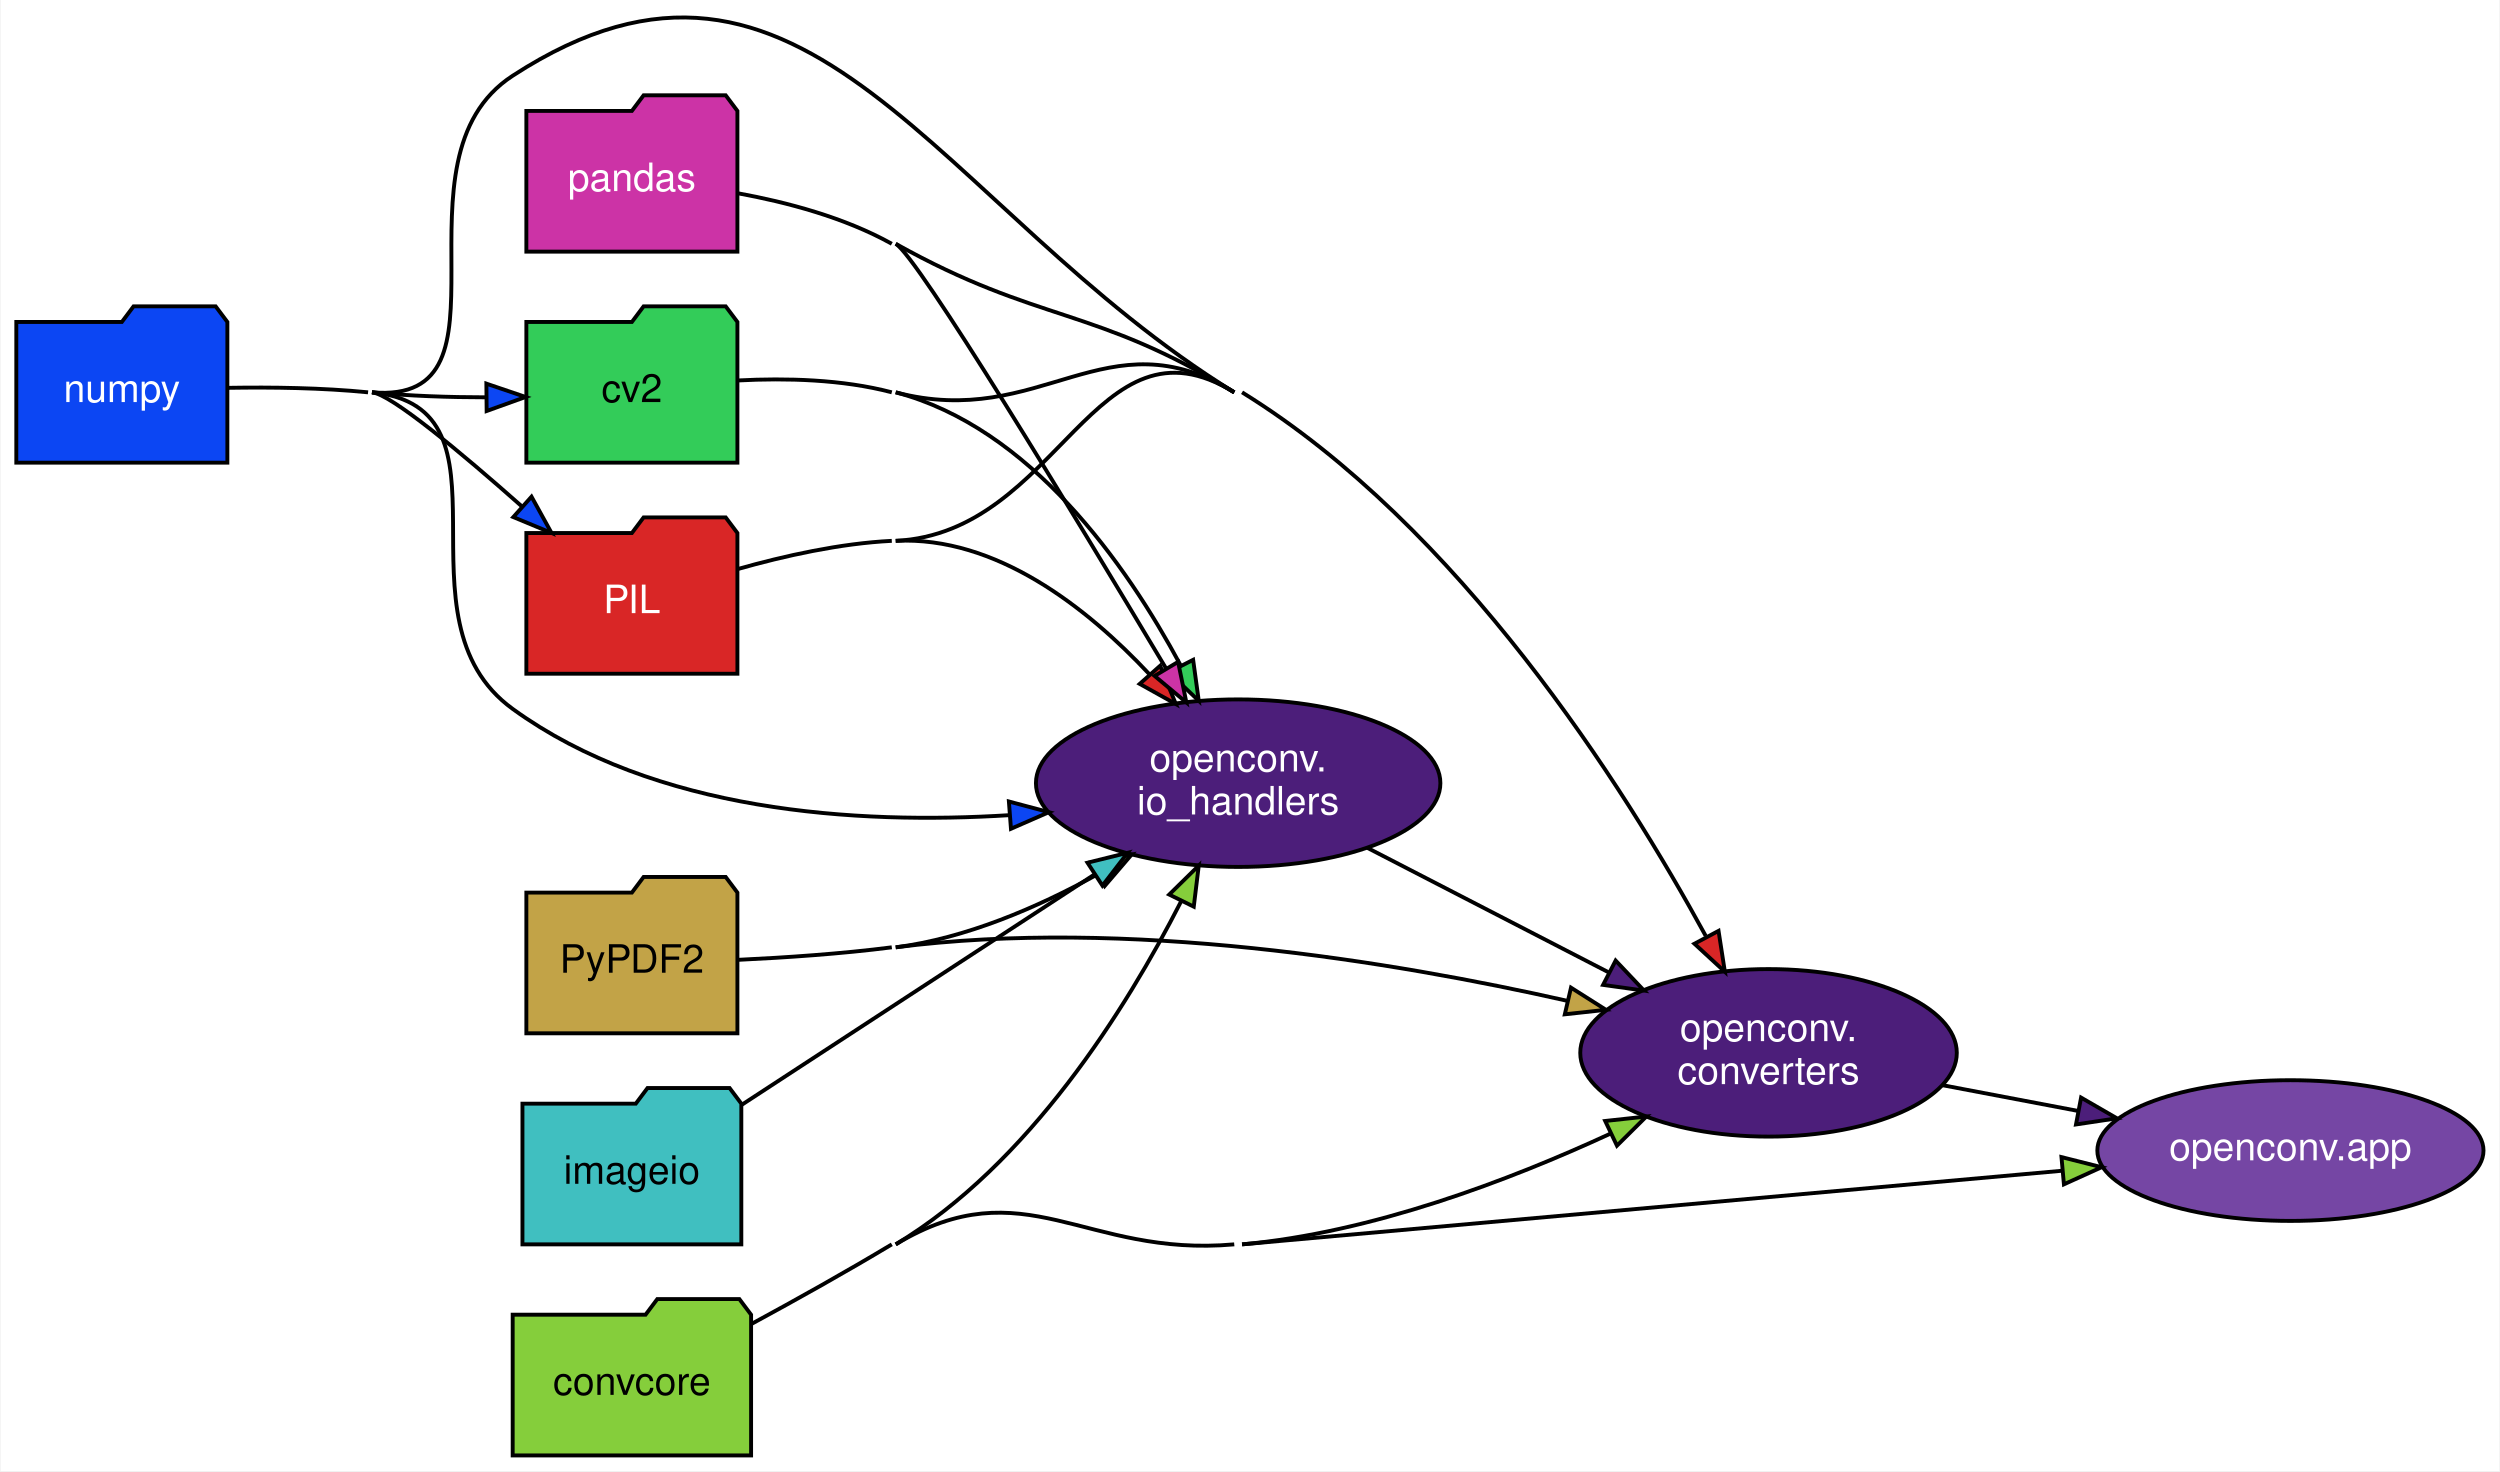
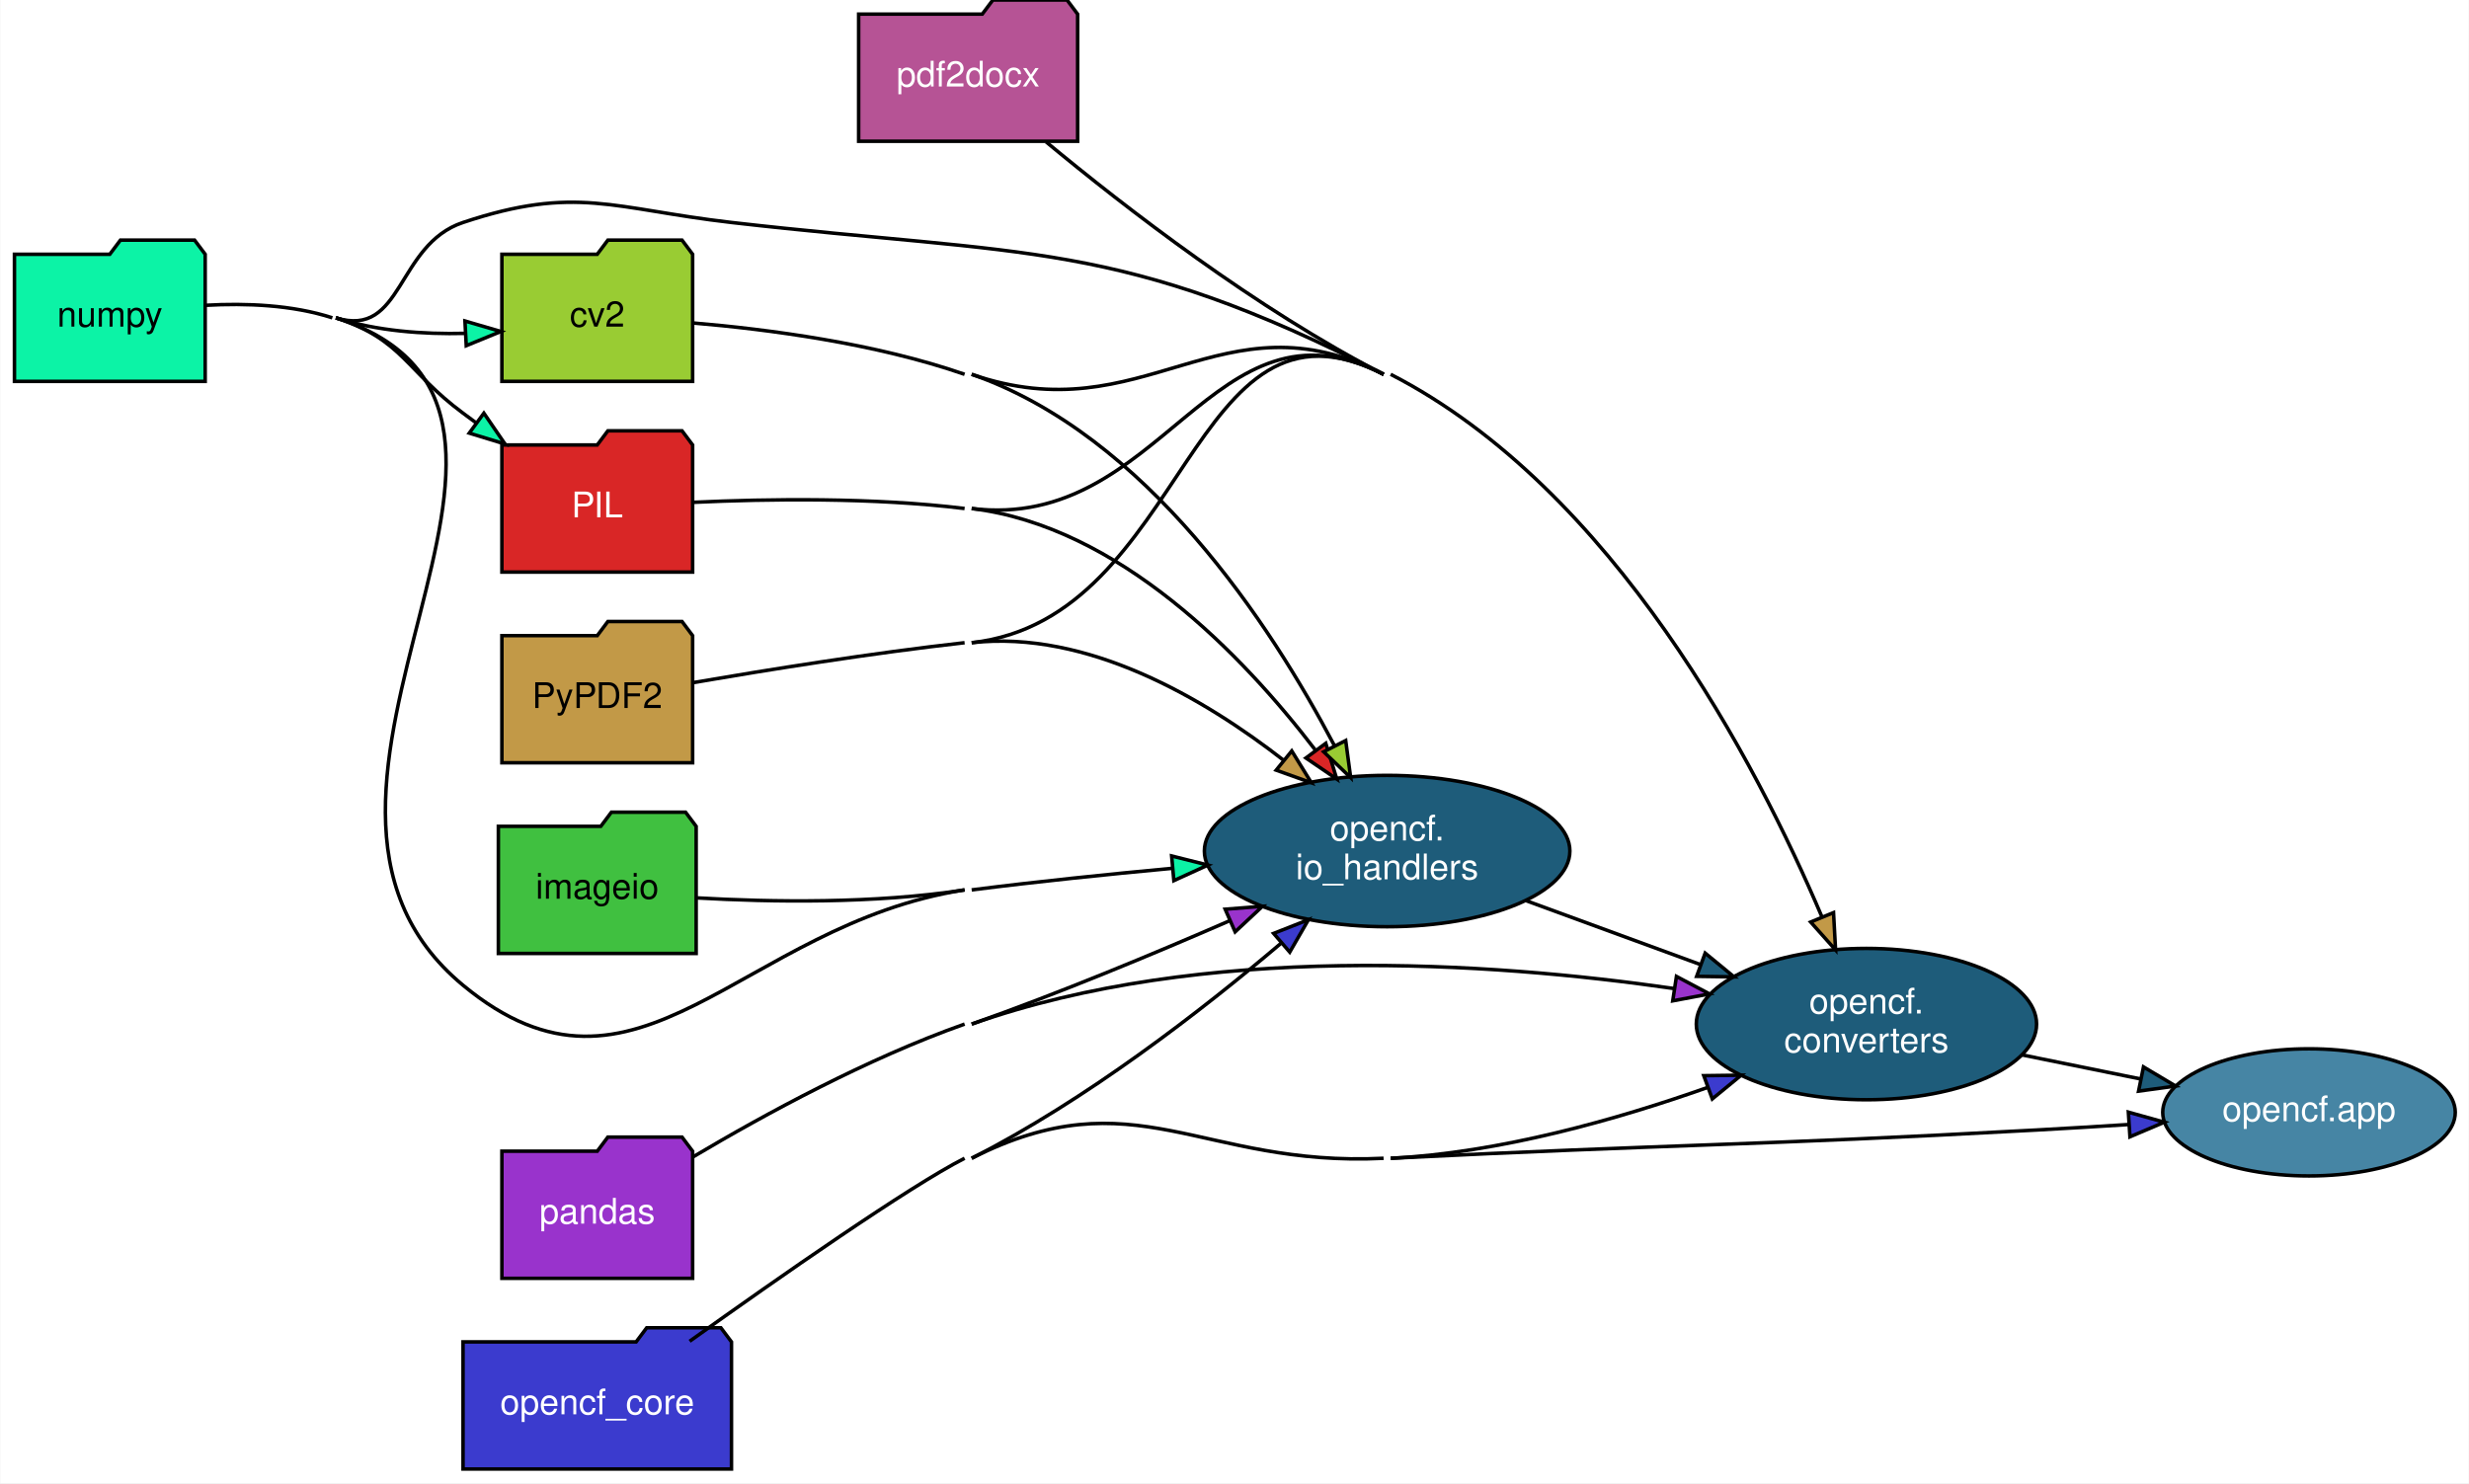
- <svg xmlns="http://www.w3.org/2000/svg" width="639pt" height="376pt" viewBox="0.00 0.00 639.30 376.38">
-   <g id="graph0" class="graph" transform="scale(1 1) rotate(0) translate(4 372.38)">
+ <svg xmlns="http://www.w3.org/2000/svg" width="699pt" height="420pt" viewBox="0.00 0.00 698.82 420.00">
+   <g id="graph0" class="graph" transform="scale(1 1) rotate(0) translate(4 416)">
    <style>.edge&gt;path:hover{stroke-width:8}</style>
-     <polygon fill="white" stroke="transparent" points="-4,4 -4,-372.38 635.3,-372.38 635.3,4 -4,4" />
+     <polygon fill="white" stroke="transparent" points="-4,4 -4,-416 694.82,-416 694.82,4 -4,4" />
    <g id="node1" class="node">
      <style>.edge&gt;path:hover{stroke-width:8}</style>
-       <ellipse fill="#7546a4" stroke="black" cx="581.85" cy="-78" rx="49.4" ry="18" />
-       <text text-anchor="middle" x="581.85" y="-75.5" font-family="Helvetica,sans-Serif" font-size="10.00" fill="#ffffff">openconv.app</text>
+       <ellipse fill="#4685a4" stroke="black" cx="649.61" cy="-101" rx="41.41" ry="18" />
+       <text text-anchor="middle" x="649.61" y="-98.5" font-family="Helvetica,sans-Serif" font-size="10.00" fill="#ffffff">opencf.app</text>
    </g>
    <g id="node2" class="node">
      <style>.edge&gt;path:hover{stroke-width:8}</style>
-       <ellipse fill="#4c1e7a" stroke="black" cx="448.32" cy="-103" rx="48.17" ry="21.43" />
-       <text text-anchor="middle" x="448.32" y="-106" font-family="Helvetica,sans-Serif" font-size="10.00" fill="#ffffff">openconv.</text>
-       <text text-anchor="middle" x="448.32" y="-95" font-family="Helvetica,sans-Serif" font-size="10.00" fill="#ffffff">converters</text>
+       <ellipse fill="#1e5c7a" stroke="black" cx="524.32" cy="-126" rx="48.17" ry="21.43" />
+       <text text-anchor="middle" x="524.32" y="-129" font-family="Helvetica,sans-Serif" font-size="10.00" fill="#ffffff">opencf.</text>
+       <text text-anchor="middle" x="524.32" y="-118" font-family="Helvetica,sans-Serif" font-size="10.00" fill="#ffffff">converters</text>
+     </g>
+     <g id="edge12" class="edge">
+       <style>.edge&gt;path:hover{stroke-width:8}</style>
+       <path fill="none" stroke="black" d="M568.44,-117.26C579.29,-115.06 590.98,-112.69 601.98,-110.45" />
+       <polygon fill="#1e5c7a" stroke="black" points="602.75,-113.87 611.86,-108.45 601.36,-107.01 602.75,-113.87" />
+     </g>
+     <g id="node3" class="node">
+       <style>.edge&gt;path:hover{stroke-width:8}</style>
+       <ellipse fill="#1e5c7a" stroke="black" cx="388.62" cy="-175" rx="51.74" ry="21.43" />
+       <text text-anchor="middle" x="388.62" y="-178" font-family="Helvetica,sans-Serif" font-size="10.00" fill="#ffffff">opencf.</text>
+       <text text-anchor="middle" x="388.62" y="-167" font-family="Helvetica,sans-Serif" font-size="10.00" fill="#ffffff">io_handlers</text>
+     </g>
+     <g id="edge13" class="edge">
+       <style>.edge&gt;path:hover{stroke-width:8}</style>
+       <path fill="none" stroke="black" d="M427.93,-160.96C443.27,-155.34 461.07,-148.81 477.12,-142.93" />
+       <polygon fill="#1e5c7a" stroke="black" points="478.66,-146.1 486.84,-139.37 476.25,-139.52 478.66,-146.1" />
+     </g>
+     <g id="node4" class="node">
+       <style>.edge&gt;path:hover{stroke-width:8}</style>
+       <polygon fill="#d92626" stroke="black" points="192,-290 189,-294 168,-294 165,-290 138,-290 138,-254 192,-254 192,-290" />
+       <text text-anchor="middle" x="165" y="-269.5" font-family="Helvetica,sans-Serif" font-size="10.00" fill="#ffffff">PIL</text>
+     </g>
+     <g id="edge1" class="edge">
+       <style>.edge&gt;path:hover{stroke-width:8}</style>
+       <path fill="none" stroke="black" d="M271,-272C325.11,-265.37 339.13,-334.9 387.62,-310" />
+     </g>
+     <g id="edge2" class="edge">
+       <style>.edge&gt;path:hover{stroke-width:8}</style>
+       <path fill="none" stroke="black" d="M192.35,-273.76C213.23,-274.73 243.09,-275.17 269,-272" />
+       <path fill="none" stroke="black" d="M271,-272C312.75,-266.89 347.8,-230.4 368.25,-203.67" />
+       <polygon fill="#d92626" stroke="black" points="371.25,-205.51 374.37,-195.39 365.62,-201.35 371.25,-205.51" />
+     </g>
+     <g id="node5" class="node">
+       <style>.edge&gt;path:hover{stroke-width:8}</style>
+       <polygon fill="#c29947" stroke="black" points="192,-236 189,-240 168,-240 165,-236 138,-236 138,-200 192,-200 192,-236" />
+       <text text-anchor="middle" x="165" y="-215.5" font-family="Helvetica,sans-Serif" font-size="10.00" fill="#000000">PyPDF2</text>
+     </g>
+     <g id="edge3" class="edge">
+       <style>.edge&gt;path:hover{stroke-width:8}</style>
+       <path fill="none" stroke="black" d="M271,-234C332.48,-240.88 332.59,-338.26 387.62,-310" />
+       <path fill="none" stroke="black" d="M389.62,-310C452.84,-277.53 493.25,-199.77 511.68,-156.45" />
+       <polygon fill="#c29947" stroke="black" points="515,-157.57 515.58,-146.99 508.53,-154.9 515,-157.57" />
+     </g>
+     <g id="edge4" class="edge">
+       <style>.edge&gt;path:hover{stroke-width:8}</style>
+       <path fill="none" stroke="black" d="M192.16,-222.7C212.93,-226.27 242.74,-231.06 269,-234" />
+       <path fill="none" stroke="black" d="M271,-234C303.74,-237.66 336.85,-218.2 359.38,-200.66" />
+       <polygon fill="#c29947" stroke="black" points="361.62,-203.35 367.18,-194.33 357.21,-197.91 361.62,-203.35" />
+     </g>
+     <g id="node6" class="node">
+       <style>.edge&gt;path:hover{stroke-width:8}</style>
+       <polygon fill="#99cc33" stroke="black" points="192,-344 189,-348 168,-348 165,-344 138,-344 138,-308 192,-308 192,-344" />
+       <text text-anchor="middle" x="165" y="-323.5" font-family="Helvetica,sans-Serif" font-size="10.00" fill="#000000">cv2</text>
+     </g>
+     <g id="edge5" class="edge">
+       <style>.edge&gt;path:hover{stroke-width:8}</style>
+       <path fill="none" stroke="black" d="M271,-310C319.96,-292.99 341.51,-333.68 387.62,-310" />
+     </g>
+     <g id="edge6" class="edge">
+       <style>.edge&gt;path:hover{stroke-width:8}</style>
+       <path fill="none" stroke="black" d="M192.02,-324.55C213.23,-322.76 243.7,-318.79 269,-310" />
+       <path fill="none" stroke="black" d="M271,-310C320.61,-292.77 355.66,-239.14 373.68,-204.89" />
+       <polygon fill="#99cc33" stroke="black" points="376.89,-206.29 378.3,-195.79 370.65,-203.11 376.89,-206.29" />
+     </g>
+     <g id="node7" class="node">
+       <style>.edge&gt;path:hover{stroke-width:8}</style>
+       <polygon fill="#40c040" stroke="black" points="193,-182 190,-186 169,-186 166,-182 137,-182 137,-146 193,-146 193,-182" />
+       <text text-anchor="middle" x="165" y="-161.5" font-family="Helvetica,sans-Serif" font-size="10.00" fill="#000000">imageio</text>
+     </g>
+     <g id="edge7" class="edge">
+       <style>.edge&gt;path:hover{stroke-width:8}</style>
+       <path fill="none" stroke="black" d="M193.28,-161.73C214.15,-160.54 243.55,-160.05 269,-164" />
+     </g>
+     <g id="node8" class="node">
+       <style>.edge&gt;path:hover{stroke-width:8}</style>
+       <polygon fill="#0cf3a6" stroke="black" points="54,-344 51,-348 30,-348 27,-344 0,-344 0,-308 54,-308 54,-344" />
+       <text text-anchor="middle" x="27" y="-323.5" font-family="Helvetica,sans-Serif" font-size="10.00" fill="#000000">numpy</text>
+     </g>
+     <g id="edge10" class="edge">
+       <style>.edge&gt;path:hover{stroke-width:8}</style>
+       <path fill="none" stroke="black" d="M91,-326C110.11,-320.09 108.03,-346.68 127,-353 159.04,-363.68 169.44,-356.86 203,-353 286.7,-343.38 312.67,-348.49 387.62,-310" />
+     </g>
+     <g id="edge11" class="edge">
+       <style>.edge&gt;path:hover{stroke-width:8}</style>
+       <path fill="none" stroke="black" d="M54.2,-329.55C65.47,-330.18 78.63,-329.69 90,-326" />
+       <path fill="none" stroke="black" d="M91,-326C172.34,-299.62 61.12,-191.52 127,-137 176.49,-96.04 205.52,-154.14 269,-164" />
+       <path fill="none" stroke="black" d="M271,-164C289.38,-166.34 309.45,-168.4 327.68,-170.1" />
+       <polygon fill="#0cf3a6" stroke="black" points="327.61,-173.61 337.89,-171.03 328.24,-166.63 327.61,-173.61" />
+     </g>
+     <g id="edge8" class="edge">
+       <style>.edge&gt;path:hover{stroke-width:8}</style>
+       <path fill="none" stroke="black" d="M91,-326C110.02,-319.83 110.92,-310.89 127,-299 128.2,-298.11 129.42,-297.21 130.65,-296.3" />
+       <polygon fill="#0cf3a6" stroke="black" points="132.9,-299 138.89,-290.26 128.76,-293.35 132.9,-299" />
+     </g>
+     <g id="edge9" class="edge">
+       <style>.edge&gt;path:hover{stroke-width:8}</style>
+       <path fill="none" stroke="black" d="M91,-326C102.56,-322.25 115.71,-321.31 127.63,-321.6" />
+       <polygon fill="#0cf3a6" stroke="black" points="127.54,-325.1 137.71,-322.13 127.91,-318.11 127.54,-325.1" />
+     </g>
+     <g id="node9" class="node">
+       <style>.edge&gt;path:hover{stroke-width:8}</style>
+       <polygon fill="#3b3bce" stroke="black" points="203,-36 200,-40 179,-40 176,-36 127,-36 127,0 203,0 203,-36" />
+       <text text-anchor="middle" x="165" y="-15.5" font-family="Helvetica,sans-Serif" font-size="10.00" fill="#ffffff">opencf_core</text>
+     </g>
+     <g id="edge14" class="edge">
+       <style>.edge&gt;path:hover{stroke-width:8}</style>
+       <path fill="none" stroke="black" d="M191.15,-36.18C216.29,-54.15 253.38,-80.07 269,-88" />
+       <path fill="none" stroke="black" d="M271,-88C317.22,-111.46 335.85,-85.43 387.62,-88" />
+       <path fill="none" stroke="black" d="M389.62,-88C470.83,-92.03 491.21,-91.56 572.4,-96 580.87,-96.46 589.87,-97.01 598.6,-97.56" />
+       <polygon fill="#3b3bce" stroke="black" points="598.47,-101.06 608.67,-98.22 598.92,-94.08 598.47,-101.06" />
    </g>
    <g id="edge15" class="edge">
      <style>.edge&gt;path:hover{stroke-width:8}</style>
-       <path fill="none" stroke="black" d="M492.75,-94.74C503.87,-92.63 515.94,-90.34 527.49,-88.14" />
-       <polygon fill="#4c1e7a" stroke="black" points="528.29,-91.55 537.46,-86.25 526.99,-84.68 528.29,-91.55" />
-     </g>
-     <g id="node3" class="node">
-       <style>.edge&gt;path:hover{stroke-width:8}</style>
-       <ellipse fill="#4c1e7a" stroke="black" cx="312.62" cy="-172" rx="51.74" ry="21.43" />
-       <text text-anchor="middle" x="312.62" y="-175" font-family="Helvetica,sans-Serif" font-size="10.00" fill="#ffffff">openconv.</text>
-       <text text-anchor="middle" x="312.62" y="-164" font-family="Helvetica,sans-Serif" font-size="10.00" fill="#ffffff">io_handlers</text>
+       <path fill="none" stroke="black" d="M389.62,-88C420.39,-89.53 453.73,-98.98 479.42,-108.08" />
+       <polygon fill="#3b3bce" stroke="black" points="478.27,-111.39 488.87,-111.53 480.68,-104.81 478.27,-111.39" />
    </g>
    <g id="edge16" class="edge">
      <style>.edge&gt;path:hover{stroke-width:8}</style>
-       <path fill="none" stroke="black" d="M345.64,-155.47C364.18,-145.9 387.68,-133.78 407.42,-123.59" />
-       <polygon fill="#4c1e7a" stroke="black" points="409.2,-126.61 416.48,-118.92 405.99,-120.39 409.2,-126.61" />
-     </g>
-     <g id="node4" class="node">
-       <style>.edge&gt;path:hover{stroke-width:8}</style>
-       <polygon fill="#d92626" stroke="black" points="184.5,-236 181.5,-240 160.5,-240 157.5,-236 130.5,-236 130.5,-200 184.5,-200 184.5,-236" />
-       <text text-anchor="middle" x="157.5" y="-215.5" font-family="Helvetica,sans-Serif" font-size="10.00" fill="#ffffff">PIL</text>
-     </g>
-     <g id="edge1" class="edge">
-       <style>.edge&gt;path:hover{stroke-width:8}</style>
-       <path fill="none" stroke="black" d="M225,-234C266.99,-236.08 275.85,-294.09 311.62,-272" />
-       <path fill="none" stroke="black" d="M313.62,-272C369.22,-237.65 411.2,-171.49 432.25,-132.92" />
-       <polygon fill="#d92626" stroke="black" points="435.53,-134.21 437.15,-123.74 429.36,-130.92 435.53,-134.21" />
-     </g>
-     <g id="edge2" class="edge">
-       <style>.edge&gt;path:hover{stroke-width:8}</style>
-       <path fill="none" stroke="black" d="M184.61,-226.79C196.48,-230.15 210.79,-233.35 224,-234" />
-       <path fill="none" stroke="black" d="M225,-234C250.63,-235.27 273.92,-216.95 289.88,-199.9" />
-       <polygon fill="#d92626" stroke="black" points="292.66,-202.04 296.68,-192.24 287.43,-197.4 292.66,-202.04" />
-     </g>
-     <g id="node5" class="node">
-       <style>.edge&gt;path:hover{stroke-width:8}</style>
-       <polygon fill="#c2a347" stroke="black" points="184.5,-144 181.5,-148 160.5,-148 157.5,-144 130.5,-144 130.5,-108 184.5,-108 184.5,-144" />
-       <text text-anchor="middle" x="157.5" y="-123.5" font-family="Helvetica,sans-Serif" font-size="10.00" fill="#000000">PyPDF2</text>
-     </g>
-     <g id="edge3" class="edge">
-       <style>.edge&gt;path:hover{stroke-width:8}</style>
-       <path fill="none" stroke="black" d="M184.71,-126.8C196.72,-127.37 211.12,-128.34 224,-130" />
-       <path fill="none" stroke="black" d="M225,-130C283.98,-137.58 351.83,-126.47 396.91,-116.29" />
-       <polygon fill="#c2a347" stroke="black" points="397.78,-119.68 406.73,-114.01 396.2,-112.86 397.78,-119.68" />
-     </g>
-     <g id="edge4" class="edge">
-       <style>.edge&gt;path:hover{stroke-width:8}</style>
-       <path fill="none" stroke="black" d="M225,-130C242.98,-132.31 261.28,-140.21 276.39,-148.54" />
-       <polygon fill="#c2a347" stroke="black" points="274.96,-151.75 285.36,-153.73 278.47,-145.69 274.96,-151.75" />
-     </g>
-     <g id="node6" class="node">
-       <style>.edge&gt;path:hover{stroke-width:8}</style>
-       <polygon fill="#85ce3b" stroke="black" points="188,-36 185,-40 164,-40 161,-36 127,-36 127,0 188,0 188,-36" />
-       <text text-anchor="middle" x="157.5" y="-15.5" font-family="Helvetica,sans-Serif" font-size="10.00" fill="#000000">convcore</text>
-     </g>
-     <g id="edge5" class="edge">
-       <style>.edge&gt;path:hover{stroke-width:8}</style>
-       <path fill="none" stroke="black" d="M188.12,-33.65C199.46,-39.8 212.44,-47.04 224,-54" />
-       <path fill="none" stroke="black" d="M225,-54C257.99,-73.84 273.27,-50.57 311.62,-54" />
-       <path fill="none" stroke="black" d="M313.62,-54C385.97,-60.48 469.34,-67.97 523.46,-72.84" />
-       <polygon fill="#85ce3b" stroke="black" points="523.27,-76.33 533.55,-73.74 523.9,-69.36 523.27,-76.33" />
-     </g>
-     <g id="edge6" class="edge">
-       <style>.edge&gt;path:hover{stroke-width:8}</style>
-       <path fill="none" stroke="black" d="M313.62,-54C346.73,-56.97 381.95,-70.34 407.93,-82.36" />
-       <polygon fill="#85ce3b" stroke="black" points="406.53,-85.57 417.06,-86.71 409.54,-79.25 406.53,-85.57" />
-     </g>
-     <g id="edge7" class="edge">
-       <style>.edge&gt;path:hover{stroke-width:8}</style>
-       <path fill="none" stroke="black" d="M225,-54C259.09,-74.51 283.88,-114.06 297.99,-141.69" />
-       <polygon fill="#85ce3b" stroke="black" points="294.98,-143.5 302.54,-150.92 301.26,-140.4 294.98,-143.5" />
-     </g>
-     <g id="node7" class="node">
-       <style>.edge&gt;path:hover{stroke-width:8}</style>
-       <polygon fill="#33cc59" stroke="black" points="184.5,-290 181.5,-294 160.5,-294 157.5,-290 130.5,-290 130.5,-254 184.5,-254 184.5,-290" />
-       <text text-anchor="middle" x="157.5" y="-269.5" font-family="Helvetica,sans-Serif" font-size="10.00" fill="#000000">cv2</text>
-     </g>
-     <g id="edge8" class="edge">
-       <style>.edge&gt;path:hover{stroke-width:8}</style>
-       <path fill="none" stroke="black" d="M225,-272C262.22,-262.18 278.87,-292.23 311.62,-272" />
-     </g>
-     <g id="edge9" class="edge">
-       <style>.edge&gt;path:hover{stroke-width:8}</style>
-       <path fill="none" stroke="black" d="M184.71,-275.04C196.85,-275.68 211.36,-275.34 224,-272" />
-       <path fill="none" stroke="black" d="M225,-272C259.42,-262.92 283.91,-228.19 297.88,-202.19" />
-       <polygon fill="#33cc59" stroke="black" points="301.1,-203.56 302.54,-193.07 294.87,-200.37 301.1,-203.56" />
-     </g>
-     <g id="node8" class="node">
-       <style>.edge&gt;path:hover{stroke-width:8}</style>
-       <polygon fill="#40bfc0" stroke="black" points="185.5,-90 182.5,-94 161.5,-94 158.5,-90 129.5,-90 129.5,-54 185.5,-54 185.5,-90" />
-       <text text-anchor="middle" x="157.5" y="-69.5" font-family="Helvetica,sans-Serif" font-size="10.00" fill="#000000">imageio</text>
-     </g>
-     <g id="edge10" class="edge">
-       <style>.edge&gt;path:hover{stroke-width:8}</style>
-       <path fill="none" stroke="black" d="M185.52,-89.65C210.62,-106.04 248.17,-130.56 275.77,-148.59" />
-       <polygon fill="#40bfc0" stroke="black" points="274.07,-151.65 284.35,-154.19 277.89,-145.79 274.07,-151.65" />
-     </g>
-     <g id="node9" class="node">
-       <style>.edge&gt;path:hover{stroke-width:8}</style>
-       <polygon fill="#0c46f3" stroke="black" points="54,-290 51,-294 30,-294 27,-290 0,-290 0,-254 54,-254 54,-290" />
-       <text text-anchor="middle" x="27" y="-269.5" font-family="Helvetica,sans-Serif" font-size="10.00" fill="#ffffff">numpy</text>
-     </g>
-     <g id="edge13" class="edge">
-       <style>.edge&gt;path:hover{stroke-width:8}</style>
-       <path fill="none" stroke="black" d="M91,-272C130.25,-268.66 93.97,-331.53 127,-353 202.13,-401.83 235.39,-319.09 311.62,-272" />
-     </g>
-     <g id="edge14" class="edge">
-       <style>.edge&gt;path:hover{stroke-width:8}</style>
-       <path fill="none" stroke="black" d="M54.3,-273.15C65.35,-273.34 78.33,-273.16 90,-272" />
-       <path fill="none" stroke="black" d="M91,-272C130.2,-268.09 95.11,-214.13 127,-191 163.35,-164.63 214.84,-161.34 254.21,-163.82" />
-       <polygon fill="#0c46f3" stroke="black" points="253.96,-167.31 264.2,-164.58 254.49,-160.33 253.96,-167.31" />
-     </g>
-     <g id="edge11" class="edge">
-       <style>.edge&gt;path:hover{stroke-width:8}</style>
-       <path fill="none" stroke="black" d="M91,-272C95.92,-271.51 113.65,-256.72 129.42,-242.75" />
-       <polygon fill="#0c46f3" stroke="black" points="131.82,-245.3 136.94,-236.02 127.16,-240.08 131.82,-245.3" />
-     </g>
-     <g id="edge12" class="edge">
-       <style>.edge&gt;path:hover{stroke-width:8}</style>
-       <path fill="none" stroke="black" d="M91,-272C100.47,-271.06 110.76,-270.73 120.3,-270.72" />
-       <polygon fill="#0c46f3" stroke="black" points="120.27,-274.22 130.31,-270.81 120.34,-267.22 120.27,-274.22" />
+       <path fill="none" stroke="black" d="M271,-88C303.3,-104.4 336,-129.72 358.52,-148.83" />
+       <polygon fill="#3b3bce" stroke="black" points="356.48,-151.68 366.34,-155.55 361.05,-146.38 356.48,-151.68" />
    </g>
    <g id="node10" class="node">
      <style>.edge&gt;path:hover{stroke-width:8}</style>
-       <polygon fill="#cc33a6" stroke="black" points="184.5,-344 181.5,-348 160.5,-348 157.5,-344 130.5,-344 130.5,-308 184.5,-308 184.5,-344" />
-       <text text-anchor="middle" x="157.5" y="-323.5" font-family="Helvetica,sans-Serif" font-size="10.00" fill="#ffffff">pandas</text>
+       <polygon fill="#9933cc" stroke="black" points="192,-90 189,-94 168,-94 165,-90 138,-90 138,-54 192,-54 192,-90" />
+       <text text-anchor="middle" x="165" y="-69.5" font-family="Helvetica,sans-Serif" font-size="10.00" fill="#ffffff">pandas</text>
    </g>
    <g id="edge17" class="edge">
      <style>.edge&gt;path:hover{stroke-width:8}</style>
-       <path fill="none" stroke="black" d="M225,-310C261.7,-289.49 275.85,-294.09 311.62,-272" />
+       <path fill="none" stroke="black" d="M192.15,-88.41C212.42,-100.45 241.58,-116.32 269,-126" />
+       <path fill="none" stroke="black" d="M271,-126C336.45,-149.1 417.53,-143.61 469.83,-136.07" />
+       <polygon fill="#9933cc" stroke="black" points="470.53,-139.5 479.89,-134.54 469.48,-132.58 470.53,-139.5" />
    </g>
    <g id="edge18" class="edge">
      <style>.edge&gt;path:hover{stroke-width:8}</style>
-       <path fill="none" stroke="black" d="M184.57,-322.94C197.08,-320.66 211.94,-316.74 224,-310" />
-       <path fill="none" stroke="black" d="M225,-310C230.51,-306.92 270.49,-240.98 294.16,-201.38" />
-       <polygon fill="#cc33a6" stroke="black" points="297.25,-203.03 299.37,-192.65 291.24,-199.44 297.25,-203.03" />
+       <path fill="none" stroke="black" d="M271,-126C295.53,-134.66 322.33,-145.8 344.05,-155.27" />
+       <polygon fill="#9933cc" stroke="black" points="342.77,-158.53 353.33,-159.35 345.59,-152.12 342.77,-158.53" />
+     </g>
+     <g id="node11" class="node">
+       <style>.edge&gt;path:hover{stroke-width:8}</style>
+       <polygon fill="#b65395" stroke="black" points="301,-412 298,-416 277,-416 274,-412 239,-412 239,-376 301,-376 301,-412" />
+       <text text-anchor="middle" x="270" y="-391.5" font-family="Helvetica,sans-Serif" font-size="10.00" fill="#ffffff">pdf2docx</text>
+     </g>
+     <g id="edge19" class="edge">
+       <style>.edge&gt;path:hover{stroke-width:8}</style>
+       <path fill="none" stroke="black" d="M292.08,-375.81C314.51,-357.2 351.66,-328.47 387.62,-310" />
    </g>
  </g>
</svg>
